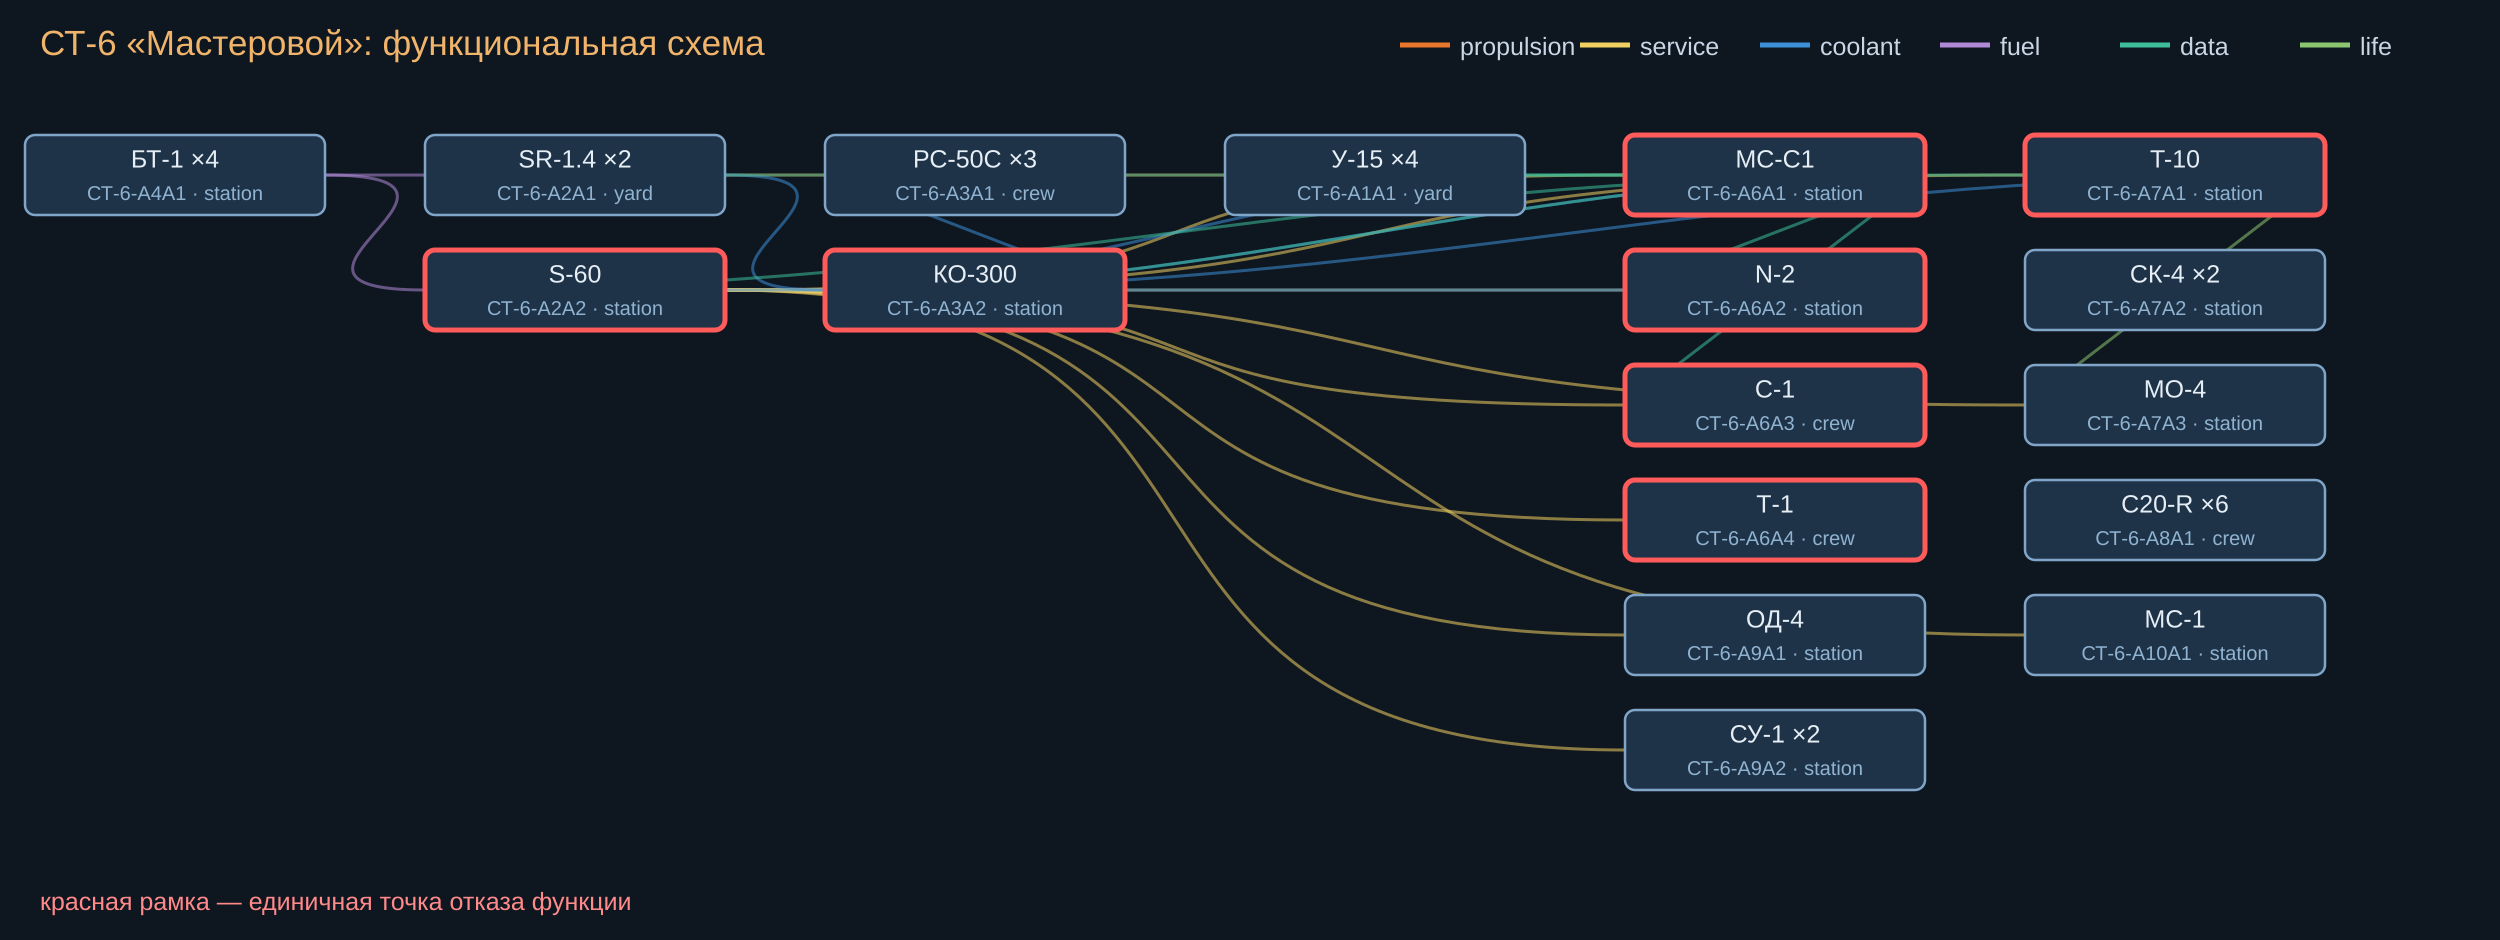
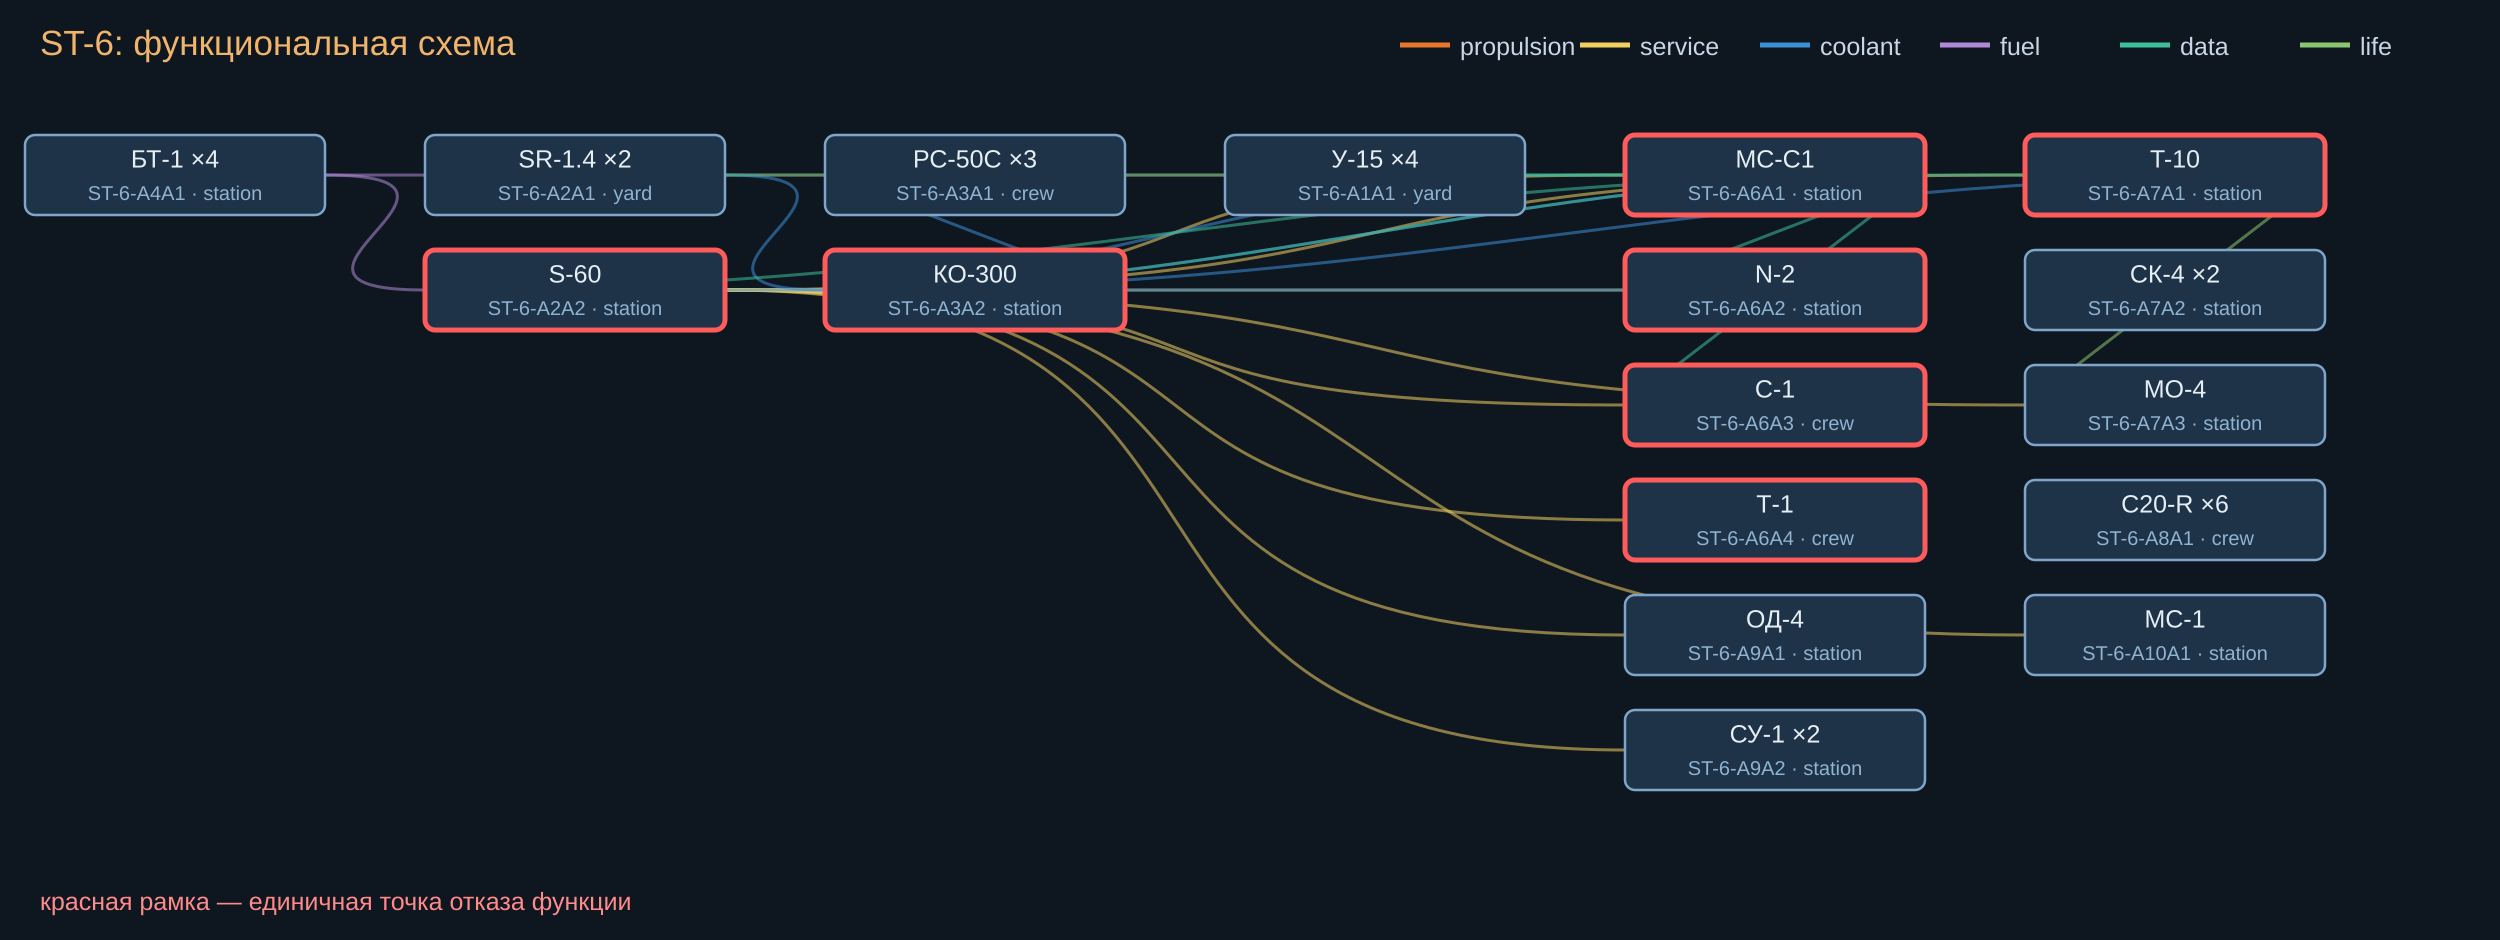
<svg xmlns="http://www.w3.org/2000/svg" viewBox="0 0 1000 376" font-family="Segoe UI, Arial, sans-serif" font-size="10">
  <rect width="100%" height="100%" fill="#0e1620" />
-   <text x="16" y="22" fill="#f0b46a" font-size="14">СТ-6 «Мастеровой»: функциональная схема</text>
+   <text x="16" y="22" fill="#f0b46a" font-size="14">ST-6: функциональная схема</text>
  <line x1="560" y1="18" x2="580" y2="18" stroke="#e8762b" stroke-width="2" />
  <text x="584" y="22" fill="#c8d6e5">propulsion</text>
  <line x1="632" y1="18" x2="652" y2="18" stroke="#f0d060" stroke-width="2" />
  <text x="656" y="22" fill="#c8d6e5">service</text>
  <line x1="704" y1="18" x2="724" y2="18" stroke="#3d8fd6" stroke-width="2" />
  <text x="728" y="22" fill="#c8d6e5">coolant</text>
  <line x1="776" y1="18" x2="796" y2="18" stroke="#b08ad6" stroke-width="2" />
  <text x="800" y="22" fill="#c8d6e5">fuel</text>
  <line x1="848" y1="18" x2="868" y2="18" stroke="#3dbf9a" stroke-width="2" />
  <text x="872" y="22" fill="#c8d6e5">data</text>
  <line x1="920" y1="18" x2="940" y2="18" stroke="#8cc56f" stroke-width="2" />
  <text x="944" y="22" fill="#c8d6e5">life</text>
  <path d="M290,70 C450.0,70 330.0,70 490,70" fill="none" stroke="#e8762b" stroke-opacity="0.55" stroke-width="1.2" />
  <path d="M290,116 C370.0,116 250.0,116 330,116" fill="none" stroke="#f0d060" stroke-opacity="0.55" stroke-width="1.2" />
  <path d="M290,116 C530.0,116 410.0,70 650,70" fill="none" stroke="#f0d060" stroke-opacity="0.55" stroke-width="1.2" />
  <path d="M290,116 C530.0,116 410.0,116 650,116" fill="none" stroke="#f0d060" stroke-opacity="0.55" stroke-width="1.2" />
  <path d="M290,116 C530.0,116 410.0,162 650,162" fill="none" stroke="#f0d060" stroke-opacity="0.55" stroke-width="1.2" />
  <path d="M290,116 C530.0,116 410.0,208 650,208" fill="none" stroke="#f0d060" stroke-opacity="0.55" stroke-width="1.2" />
  <path d="M290,116 C610.0,116 490.0,70 810,70" fill="none" stroke="#f0d060" stroke-opacity="0.55" stroke-width="1.2" />
  <path d="M290,116 C610.0,116 490.0,162 810,162" fill="none" stroke="#f0d060" stroke-opacity="0.55" stroke-width="1.2" />
  <path d="M290,116 C530.0,116 410.0,254 650,254" fill="none" stroke="#f0d060" stroke-opacity="0.55" stroke-width="1.2" />
  <path d="M290,116 C610.0,116 490.0,254 810,254" fill="none" stroke="#f0d060" stroke-opacity="0.55" stroke-width="1.2" />
  <path d="M290,116 C530.0,116 410.0,300 650,300" fill="none" stroke="#f0d060" stroke-opacity="0.55" stroke-width="1.2" />
  <path d="M610,70 C530.0,70 410.0,116 330,116" fill="none" stroke="#3d8fd6" stroke-opacity="0.55" stroke-width="1.2" />
  <path d="M290,70 C370.0,70 250.0,116 330,116" fill="none" stroke="#3d8fd6" stroke-opacity="0.55" stroke-width="1.2" />
  <path d="M290,116 C370.0,116 250.0,116 330,116" fill="none" stroke="#3d8fd6" stroke-opacity="0.55" stroke-width="1.2" />
  <path d="M770,70 C610.0,70 490.0,116 330,116" fill="none" stroke="#3d8fd6" stroke-opacity="0.55" stroke-width="1.2" />
  <path d="M770,116 C610.0,116 490.0,116 330,116" fill="none" stroke="#3d8fd6" stroke-opacity="0.55" stroke-width="1.2" />
  <path d="M930,70 C690.0,70 570.0,116 330,116" fill="none" stroke="#3d8fd6" stroke-opacity="0.55" stroke-width="1.2" />
  <path d="M450,116 C450.0,116 330.0,70 330,70" fill="none" stroke="#3d8fd6" stroke-opacity="0.55" stroke-width="1.2" />
  <path d="M130,70 C210.0,70 90.0,70 170,70" fill="none" stroke="#b08ad6" stroke-opacity="0.55" stroke-width="1.2" />
  <path d="M130,70 C210.0,70 90.0,116 170,116" fill="none" stroke="#b08ad6" stroke-opacity="0.55" stroke-width="1.2" />
  <path d="M770,70 C690.0,70 570.0,70 490,70" fill="none" stroke="#3dbf9a" stroke-opacity="0.55" stroke-width="1.2" />
  <path d="M770,70 C530.0,70 410.0,70 170,70" fill="none" stroke="#3dbf9a" stroke-opacity="0.55" stroke-width="1.2" />
  <path d="M770,70 C530.0,70 410.0,116 170,116" fill="none" stroke="#3dbf9a" stroke-opacity="0.55" stroke-width="1.2" />
  <path d="M770,70 C610.0,70 490.0,116 330,116" fill="none" stroke="#3dbf9a" stroke-opacity="0.55" stroke-width="1.2" />
  <path d="M770,70 C770.0,70 650.0,116 650,116" fill="none" stroke="#3dbf9a" stroke-opacity="0.55" stroke-width="1.2" />
  <path d="M770,70 C770.0,70 650.0,162 650,162" fill="none" stroke="#3dbf9a" stroke-opacity="0.55" stroke-width="1.2" />
  <path d="M770,70 C850.0,70 730.0,70 810,70" fill="none" stroke="#3dbf9a" stroke-opacity="0.55" stroke-width="1.2" />
  <path d="M930,70 C930.0,70 810.0,162 810,162" fill="none" stroke="#8cc56f" stroke-opacity="0.55" stroke-width="1.2" />
  <rect x="490" y="54" width="120" height="32" rx="4" fill="#1f3348" stroke="#7fa6c9" stroke-width="1" />
  <text x="550" y="67" fill="#e6eef6" text-anchor="middle">У-15 ×4</text>
-   <text x="550" y="80" fill="#8fb3d1" text-anchor="middle" font-size="8">СТ-6-A1A1 · yard</text>
+   <text x="550" y="80" fill="#8fb3d1" text-anchor="middle" font-size="8">ST-6-A1A1 · yard</text>
  <rect x="170" y="54" width="120" height="32" rx="4" fill="#1f3348" stroke="#7fa6c9" stroke-width="1" />
  <text x="230" y="67" fill="#e6eef6" text-anchor="middle">SR-1.4 ×2</text>
-   <text x="230" y="80" fill="#8fb3d1" text-anchor="middle" font-size="8">СТ-6-A2A1 · yard</text>
+   <text x="230" y="80" fill="#8fb3d1" text-anchor="middle" font-size="8">ST-6-A2A1 · yard</text>
  <rect x="170" y="100" width="120" height="32" rx="4" fill="#1f3348" stroke="#ff5b5b" stroke-width="2" />
  <text x="230" y="113" fill="#e6eef6" text-anchor="middle">S-60</text>
-   <text x="230" y="126" fill="#8fb3d1" text-anchor="middle" font-size="8">СТ-6-A2A2 · station</text>
+   <text x="230" y="126" fill="#8fb3d1" text-anchor="middle" font-size="8">ST-6-A2A2 · station</text>
  <rect x="330" y="54" width="120" height="32" rx="4" fill="#1f3348" stroke="#7fa6c9" stroke-width="1" />
  <text x="390" y="67" fill="#e6eef6" text-anchor="middle">РС-50С ×3</text>
-   <text x="390" y="80" fill="#8fb3d1" text-anchor="middle" font-size="8">СТ-6-A3A1 · crew</text>
+   <text x="390" y="80" fill="#8fb3d1" text-anchor="middle" font-size="8">ST-6-A3A1 · crew</text>
  <rect x="330" y="100" width="120" height="32" rx="4" fill="#1f3348" stroke="#ff5b5b" stroke-width="2" />
  <text x="390" y="113" fill="#e6eef6" text-anchor="middle">КО-300</text>
-   <text x="390" y="126" fill="#8fb3d1" text-anchor="middle" font-size="8">СТ-6-A3A2 · station</text>
+   <text x="390" y="126" fill="#8fb3d1" text-anchor="middle" font-size="8">ST-6-A3A2 · station</text>
  <rect x="10" y="54" width="120" height="32" rx="4" fill="#1f3348" stroke="#7fa6c9" stroke-width="1" />
  <text x="70" y="67" fill="#e6eef6" text-anchor="middle">БТ-1 ×4</text>
-   <text x="70" y="80" fill="#8fb3d1" text-anchor="middle" font-size="8">СТ-6-A4A1 · station</text>
+   <text x="70" y="80" fill="#8fb3d1" text-anchor="middle" font-size="8">ST-6-A4A1 · station</text>
  <rect x="650" y="54" width="120" height="32" rx="4" fill="#1f3348" stroke="#ff5b5b" stroke-width="2" />
  <text x="710" y="67" fill="#e6eef6" text-anchor="middle">MC-C1</text>
-   <text x="710" y="80" fill="#8fb3d1" text-anchor="middle" font-size="8">СТ-6-A6A1 · station</text>
+   <text x="710" y="80" fill="#8fb3d1" text-anchor="middle" font-size="8">ST-6-A6A1 · station</text>
  <rect x="650" y="100" width="120" height="32" rx="4" fill="#1f3348" stroke="#ff5b5b" stroke-width="2" />
  <text x="710" y="113" fill="#e6eef6" text-anchor="middle">N-2</text>
-   <text x="710" y="126" fill="#8fb3d1" text-anchor="middle" font-size="8">СТ-6-A6A2 · station</text>
+   <text x="710" y="126" fill="#8fb3d1" text-anchor="middle" font-size="8">ST-6-A6A2 · station</text>
  <rect x="650" y="146" width="120" height="32" rx="4" fill="#1f3348" stroke="#ff5b5b" stroke-width="2" />
  <text x="710" y="159" fill="#e6eef6" text-anchor="middle">C-1</text>
-   <text x="710" y="172" fill="#8fb3d1" text-anchor="middle" font-size="8">СТ-6-A6A3 · crew</text>
+   <text x="710" y="172" fill="#8fb3d1" text-anchor="middle" font-size="8">ST-6-A6A3 · crew</text>
  <rect x="650" y="192" width="120" height="32" rx="4" fill="#1f3348" stroke="#ff5b5b" stroke-width="2" />
  <text x="710" y="205" fill="#e6eef6" text-anchor="middle">Т-1</text>
-   <text x="710" y="218" fill="#8fb3d1" text-anchor="middle" font-size="8">СТ-6-A6A4 · crew</text>
+   <text x="710" y="218" fill="#8fb3d1" text-anchor="middle" font-size="8">ST-6-A6A4 · crew</text>
  <rect x="810" y="54" width="120" height="32" rx="4" fill="#1f3348" stroke="#ff5b5b" stroke-width="2" />
  <text x="870" y="67" fill="#e6eef6" text-anchor="middle">T-10</text>
-   <text x="870" y="80" fill="#8fb3d1" text-anchor="middle" font-size="8">СТ-6-A7A1 · station</text>
+   <text x="870" y="80" fill="#8fb3d1" text-anchor="middle" font-size="8">ST-6-A7A1 · station</text>
  <rect x="810" y="100" width="120" height="32" rx="4" fill="#1f3348" stroke="#7fa6c9" stroke-width="1" />
  <text x="870" y="113" fill="#e6eef6" text-anchor="middle">СК-4 ×2</text>
-   <text x="870" y="126" fill="#8fb3d1" text-anchor="middle" font-size="8">СТ-6-A7A2 · station</text>
+   <text x="870" y="126" fill="#8fb3d1" text-anchor="middle" font-size="8">ST-6-A7A2 · station</text>
  <rect x="810" y="146" width="120" height="32" rx="4" fill="#1f3348" stroke="#7fa6c9" stroke-width="1" />
  <text x="870" y="159" fill="#e6eef6" text-anchor="middle">МО-4</text>
-   <text x="870" y="172" fill="#8fb3d1" text-anchor="middle" font-size="8">СТ-6-A7A3 · station</text>
+   <text x="870" y="172" fill="#8fb3d1" text-anchor="middle" font-size="8">ST-6-A7A3 · station</text>
  <rect x="810" y="192" width="120" height="32" rx="4" fill="#1f3348" stroke="#7fa6c9" stroke-width="1" />
  <text x="870" y="205" fill="#e6eef6" text-anchor="middle">C20-R ×6</text>
-   <text x="870" y="218" fill="#8fb3d1" text-anchor="middle" font-size="8">СТ-6-A8A1 · crew</text>
+   <text x="870" y="218" fill="#8fb3d1" text-anchor="middle" font-size="8">ST-6-A8A1 · crew</text>
  <rect x="650" y="238" width="120" height="32" rx="4" fill="#1f3348" stroke="#7fa6c9" stroke-width="1" />
  <text x="710" y="251" fill="#e6eef6" text-anchor="middle">ОД-4</text>
-   <text x="710" y="264" fill="#8fb3d1" text-anchor="middle" font-size="8">СТ-6-A9A1 · station</text>
+   <text x="710" y="264" fill="#8fb3d1" text-anchor="middle" font-size="8">ST-6-A9A1 · station</text>
  <rect x="810" y="238" width="120" height="32" rx="4" fill="#1f3348" stroke="#7fa6c9" stroke-width="1" />
  <text x="870" y="251" fill="#e6eef6" text-anchor="middle">МС-1</text>
-   <text x="870" y="264" fill="#8fb3d1" text-anchor="middle" font-size="8">СТ-6-A10A1 · station</text>
+   <text x="870" y="264" fill="#8fb3d1" text-anchor="middle" font-size="8">ST-6-A10A1 · station</text>
  <rect x="650" y="284" width="120" height="32" rx="4" fill="#1f3348" stroke="#7fa6c9" stroke-width="1" />
  <text x="710" y="297" fill="#e6eef6" text-anchor="middle">СУ-1 ×2</text>
-   <text x="710" y="310" fill="#8fb3d1" text-anchor="middle" font-size="8">СТ-6-A9A2 · station</text>
+   <text x="710" y="310" fill="#8fb3d1" text-anchor="middle" font-size="8">ST-6-A9A2 · station</text>
  <text x="16" y="364" fill="#ff8a8a">красная рамка — единичная точка отказа функции</text>
</svg>
